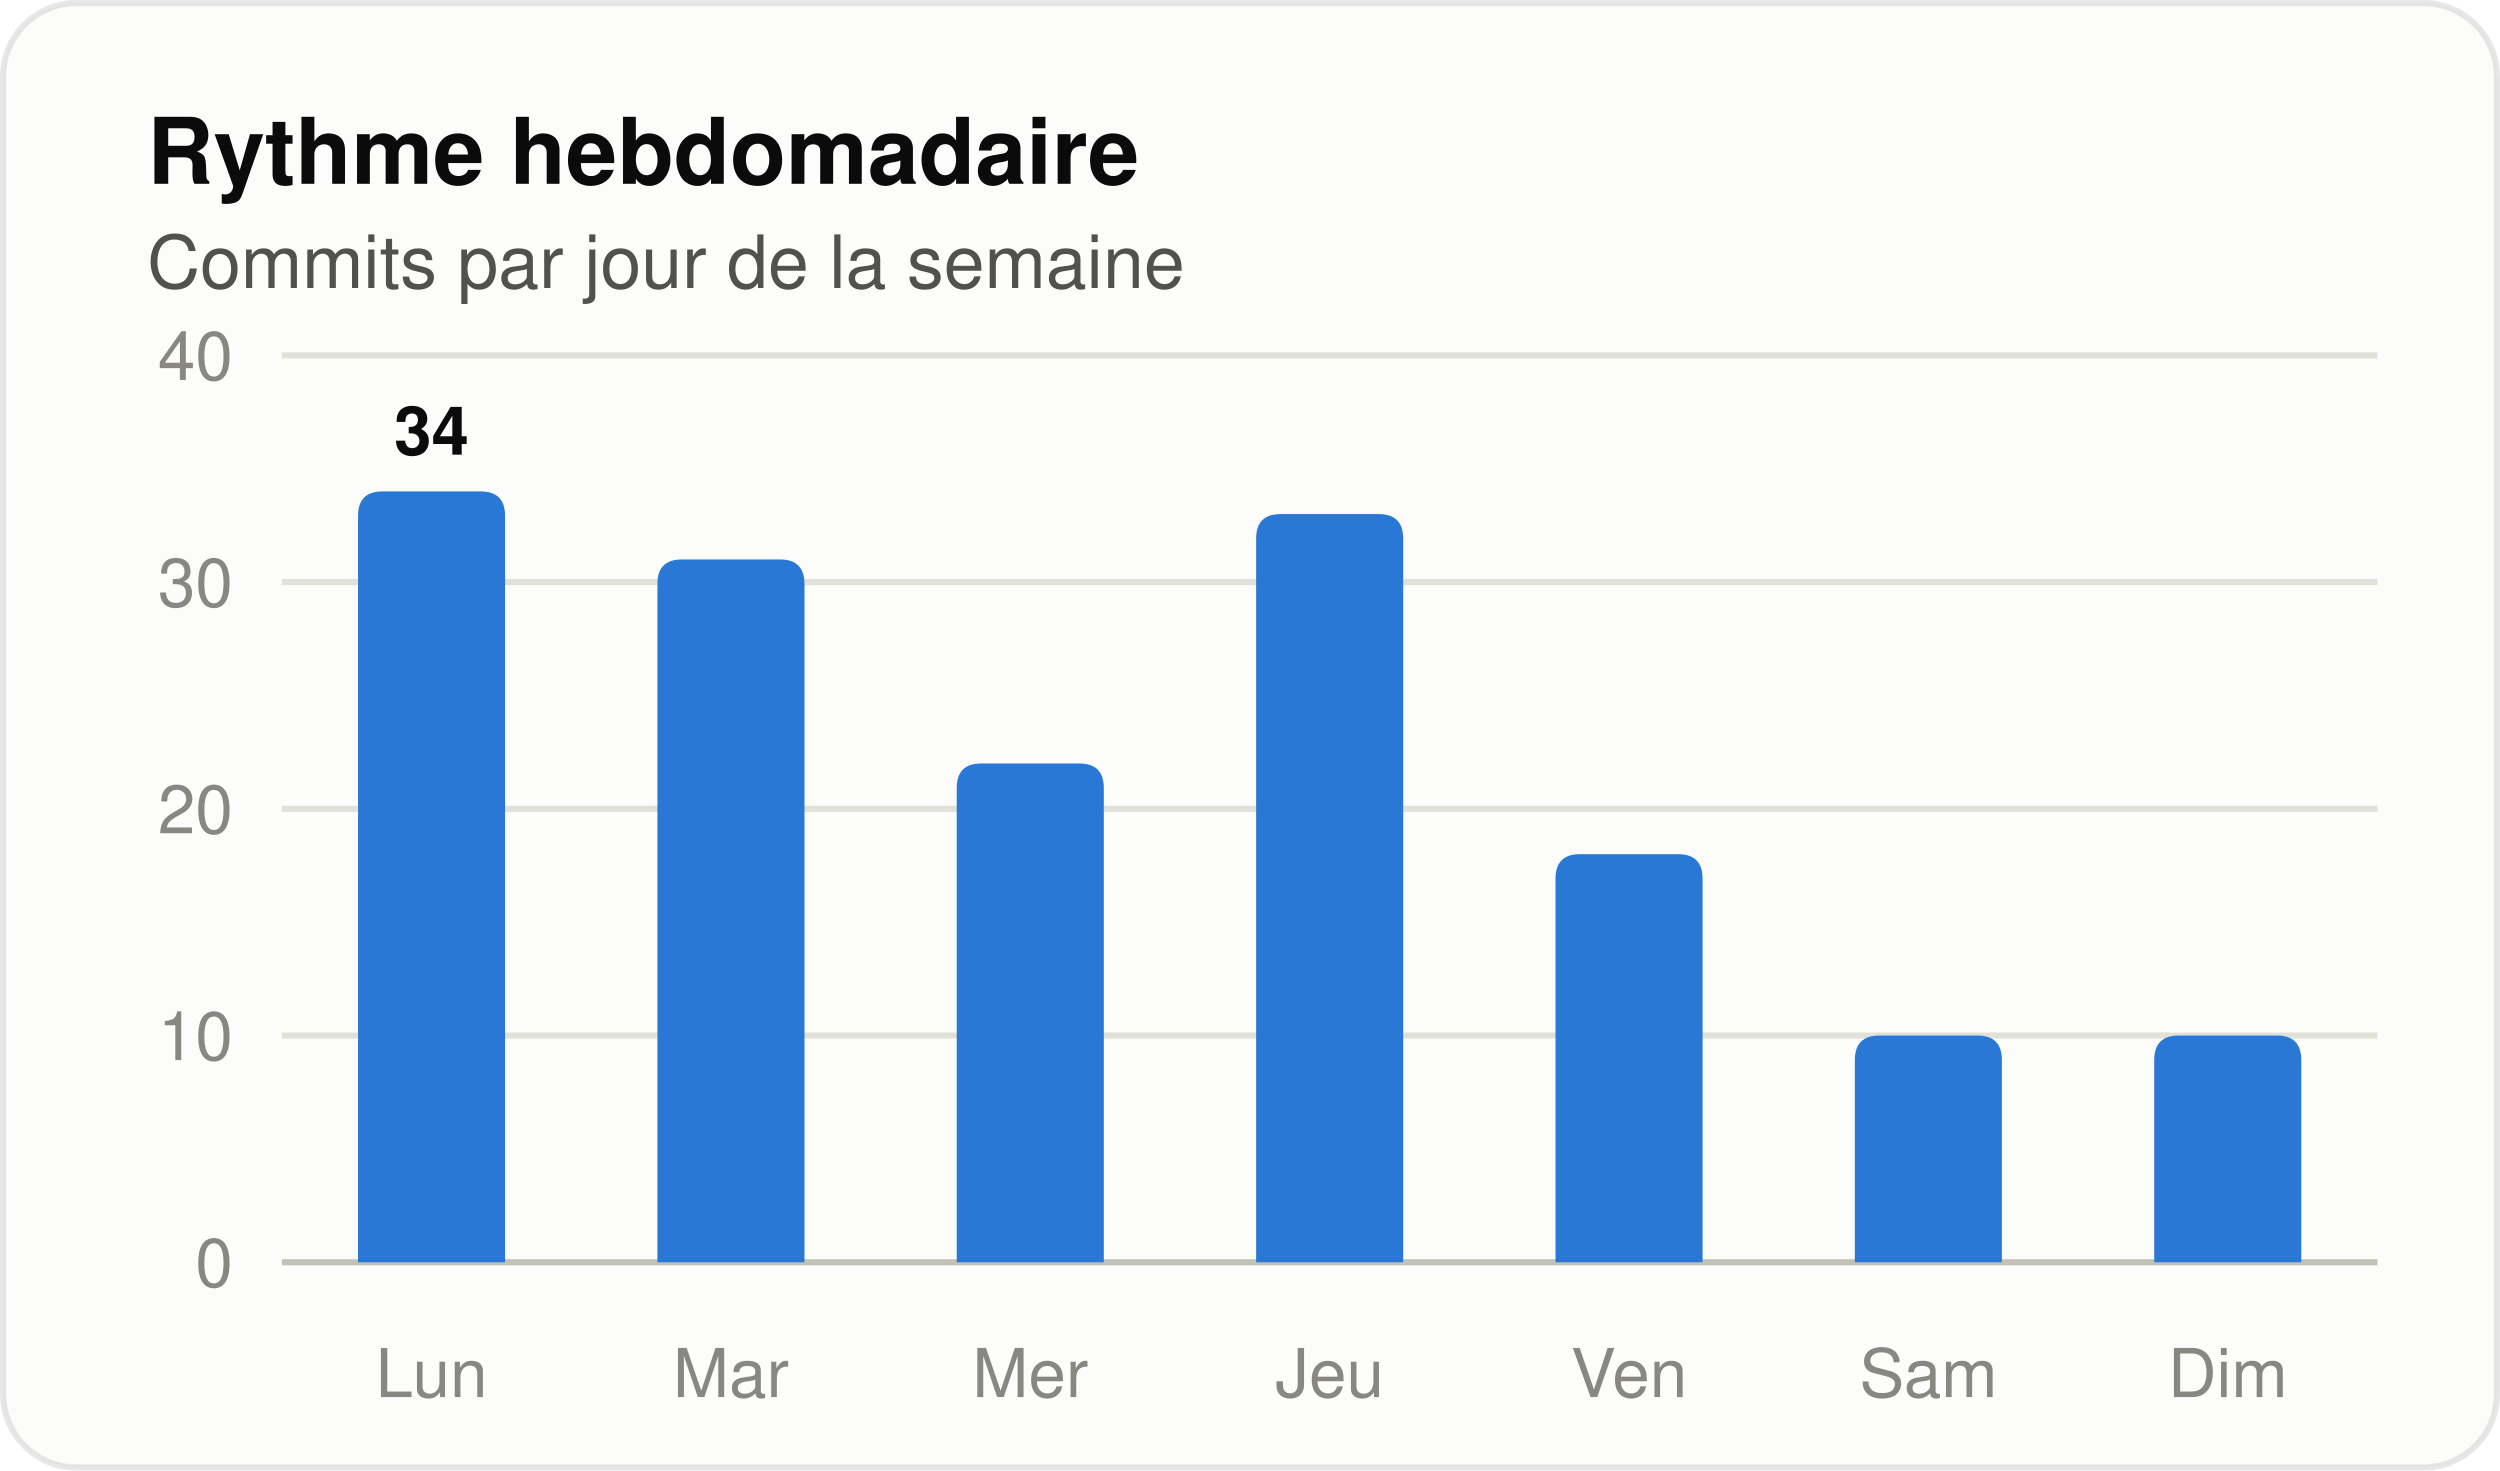
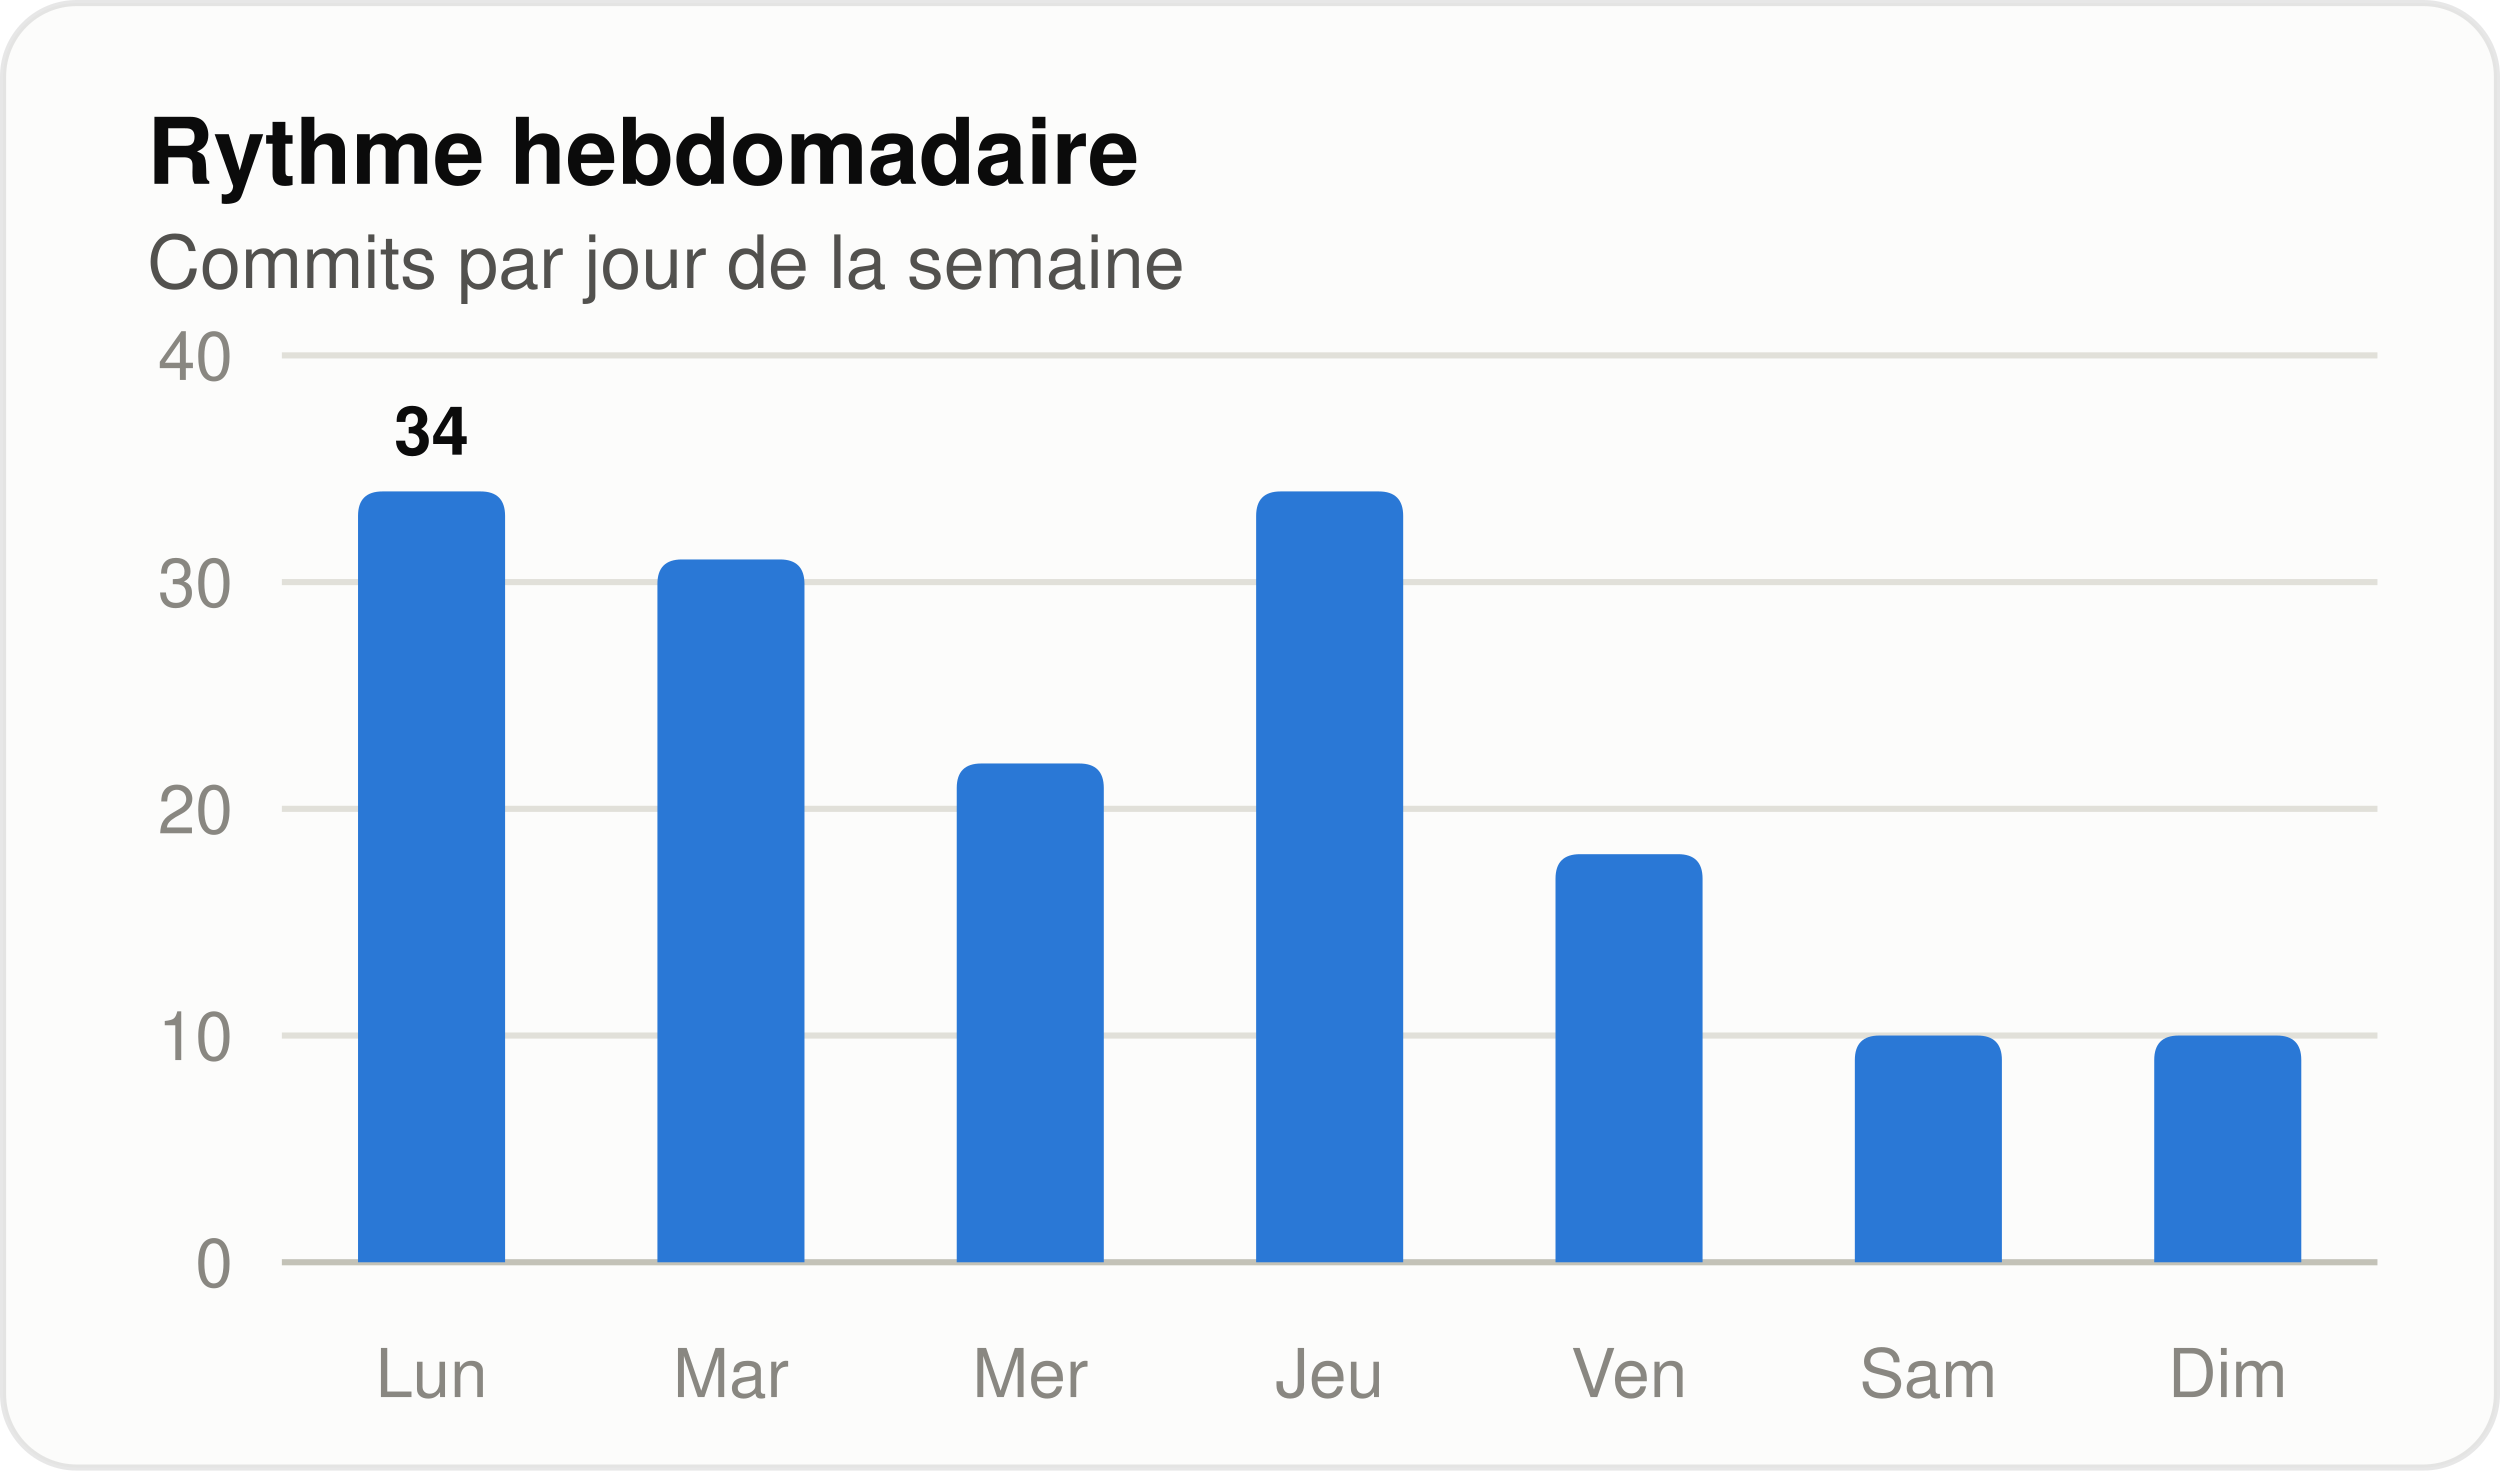
<svg xmlns="http://www.w3.org/2000/svg" width="408" height="240" viewBox="0 0 408 240" role="img" aria-label="Histogramme des commits par jour de la semaine" font-family="system-ui, 'Segoe UI', Ubuntu, Helvetica, Arial, sans-serif">
  <rect x="0.5" y="0.5" width="407" height="239" rx="12" fill="#fcfcfb" stroke="rgba(11,11,11,0.10)" />
  <text x="24" y="30" font-size="15" fill="#0b0b0b" font-weight="600">Rythme hebdomadaire</text>
  <text x="24" y="47" font-size="12" fill="#52514e">Commits par jour de la semaine</text>
  <line x1="46" y1="206.0" x2="388" y2="206.0" stroke="#c3c2b7" stroke-width="1" />
  <text x="38" y="210" font-size="11" fill="#898781" text-anchor="end" font-variant-numeric="tabular-nums">0</text>
  <line x1="46" y1="169.0" x2="388" y2="169.0" stroke="#e1e0d9" stroke-width="1" />
  <text x="38" y="173" font-size="11" fill="#898781" text-anchor="end" font-variant-numeric="tabular-nums">10</text>
  <line x1="46" y1="132.0" x2="388" y2="132.0" stroke="#e1e0d9" stroke-width="1" />
  <text x="38" y="136" font-size="11" fill="#898781" text-anchor="end" font-variant-numeric="tabular-nums">20</text>
  <line x1="46" y1="95.0" x2="388" y2="95.0" stroke="#e1e0d9" stroke-width="1" />
  <text x="38" y="99" font-size="11" fill="#898781" text-anchor="end" font-variant-numeric="tabular-nums">30</text>
  <line x1="46" y1="58.0" x2="388" y2="58.0" stroke="#e1e0d9" stroke-width="1" />
  <text x="38" y="62" font-size="11" fill="#898781" text-anchor="end" font-variant-numeric="tabular-nums">40</text>
  <path d="M 58.43 206.00 V 84.20 Q 58.43 80.20 62.43 80.20 H 78.43 Q 82.43 80.20 82.43 84.20 V 206.00 Z" fill="#2a78d6" />
  <text x="70.429" y="74.2" font-size="11" fill="#0b0b0b" font-weight="600" text-anchor="middle">34</text>
  <text x="70.429" y="228" font-size="11" fill="#898781" text-anchor="middle">Lun</text>
  <path d="M 107.29 206.00 V 95.30 Q 107.29 91.30 111.29 91.30 H 127.29 Q 131.29 91.30 131.29 95.30 V 206.00 Z" fill="#2a78d6" />
  <text x="119.286" y="228" font-size="11" fill="#898781" text-anchor="middle">Mar</text>
  <path d="M 156.14 206.00 V 128.60 Q 156.14 124.60 160.14 124.60 H 176.14 Q 180.14 124.60 180.14 128.60 V 206.00 Z" fill="#2a78d6" />
  <text x="168.143" y="228" font-size="11" fill="#898781" text-anchor="middle">Mer</text>
-   <path d="M 205.00 206.00 V 87.90 Q 205.00 83.90 209.00 83.90 H 225.00 Q 229.00 83.90 229.00 87.90 V 206.00 Z" fill="#2a78d6" />
+   <path d="M 205.00 206.00 V 84.20 Q 205.00 80.20 209.00 80.20 H 225.00 Q 229.00 80.20 229.00 84.20 V 206.00 Z" fill="#2a78d6" />
  <text x="217" y="228" font-size="11" fill="#898781" text-anchor="middle">Jeu</text>
  <path d="M 253.86 206.00 V 143.40 Q 253.86 139.40 257.86 139.40 H 273.86 Q 277.86 139.40 277.86 143.40 V 206.00 Z" fill="#2a78d6" />
  <text x="265.857" y="228" font-size="11" fill="#898781" text-anchor="middle">Ven</text>
  <path d="M 302.71 206.00 V 173.00 Q 302.71 169.00 306.71 169.00 H 322.71 Q 326.71 169.00 326.71 173.00 V 206.00 Z" fill="#2a78d6" />
  <text x="314.714" y="228" font-size="11" fill="#898781" text-anchor="middle">Sam</text>
  <path d="M 351.57 206.00 V 173.00 Q 351.57 169.00 355.57 169.00 H 371.57 Q 375.57 169.00 375.57 173.00 V 206.00 Z" fill="#2a78d6" />
  <text x="363.571" y="228" font-size="11" fill="#898781" text-anchor="middle">Dim</text>
</svg>
